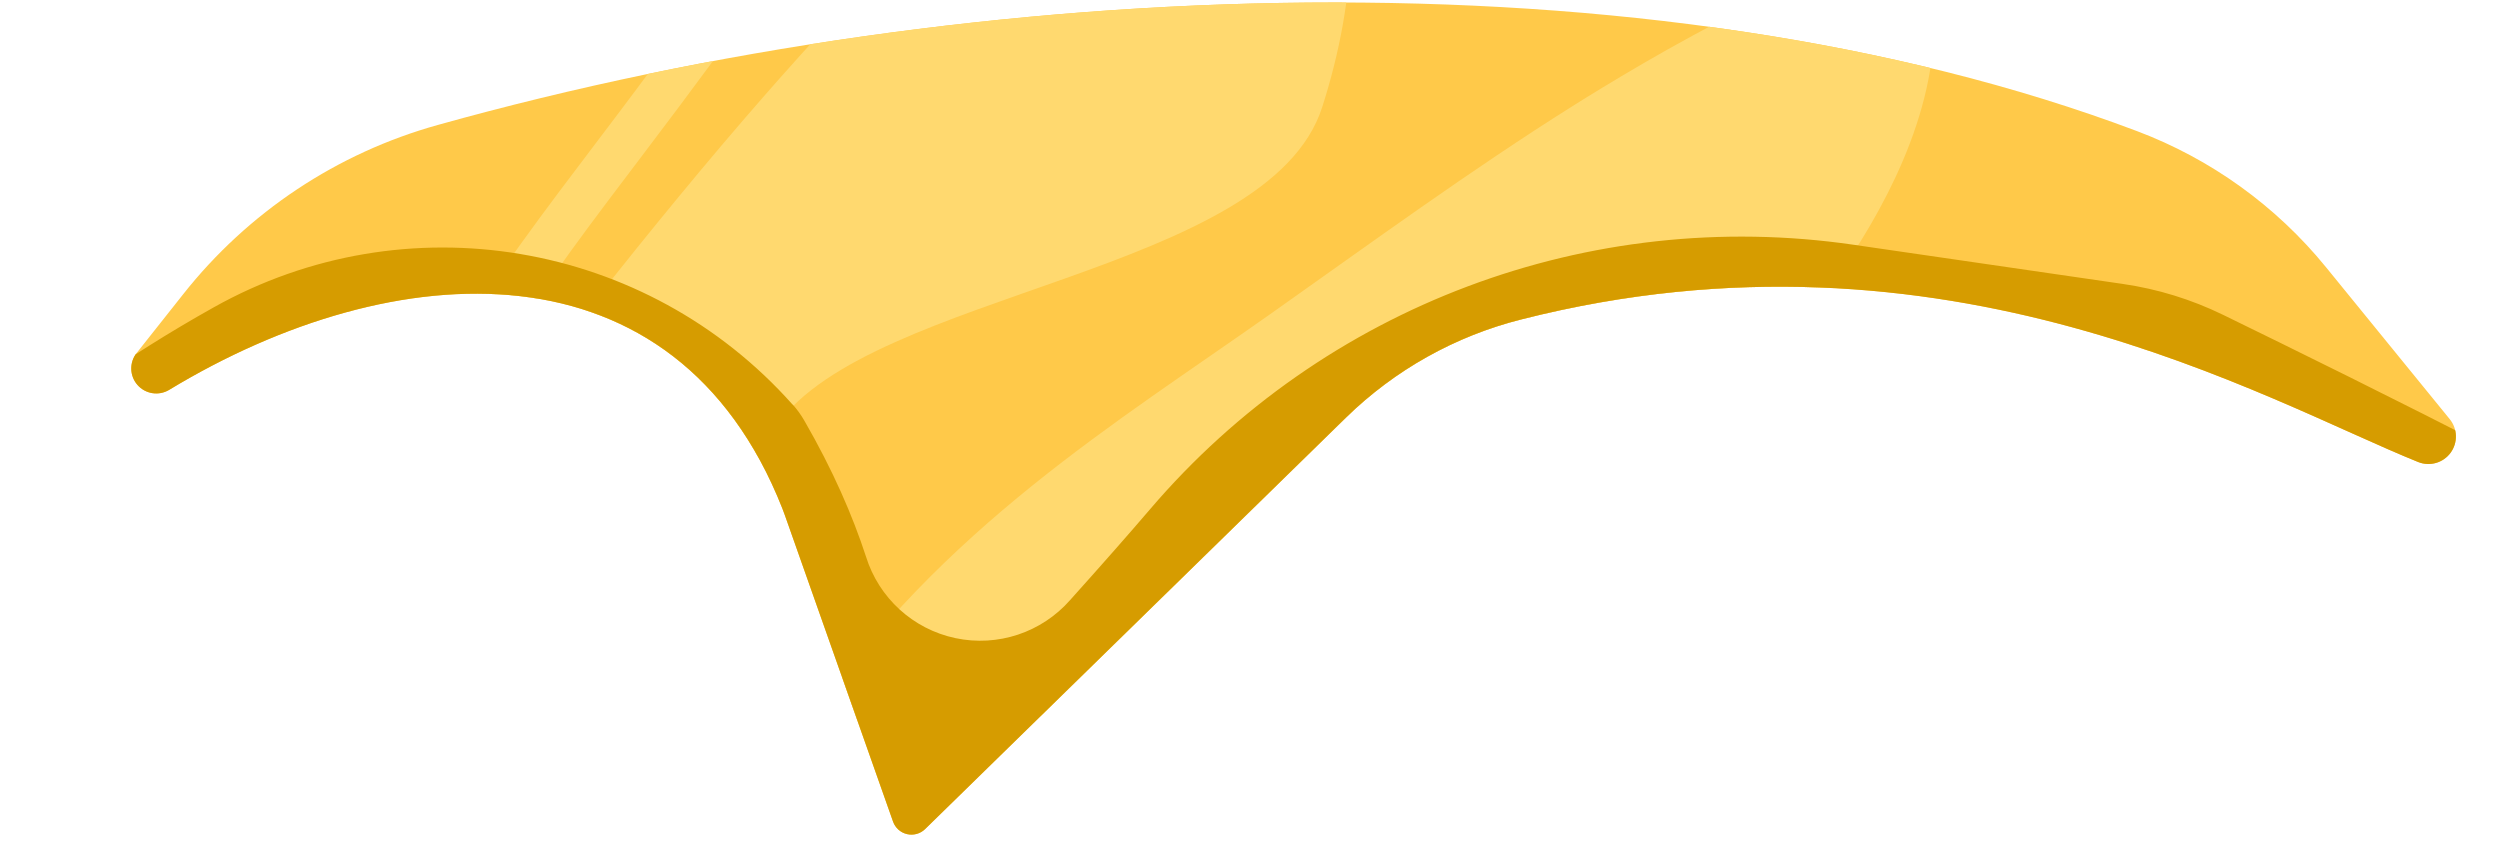
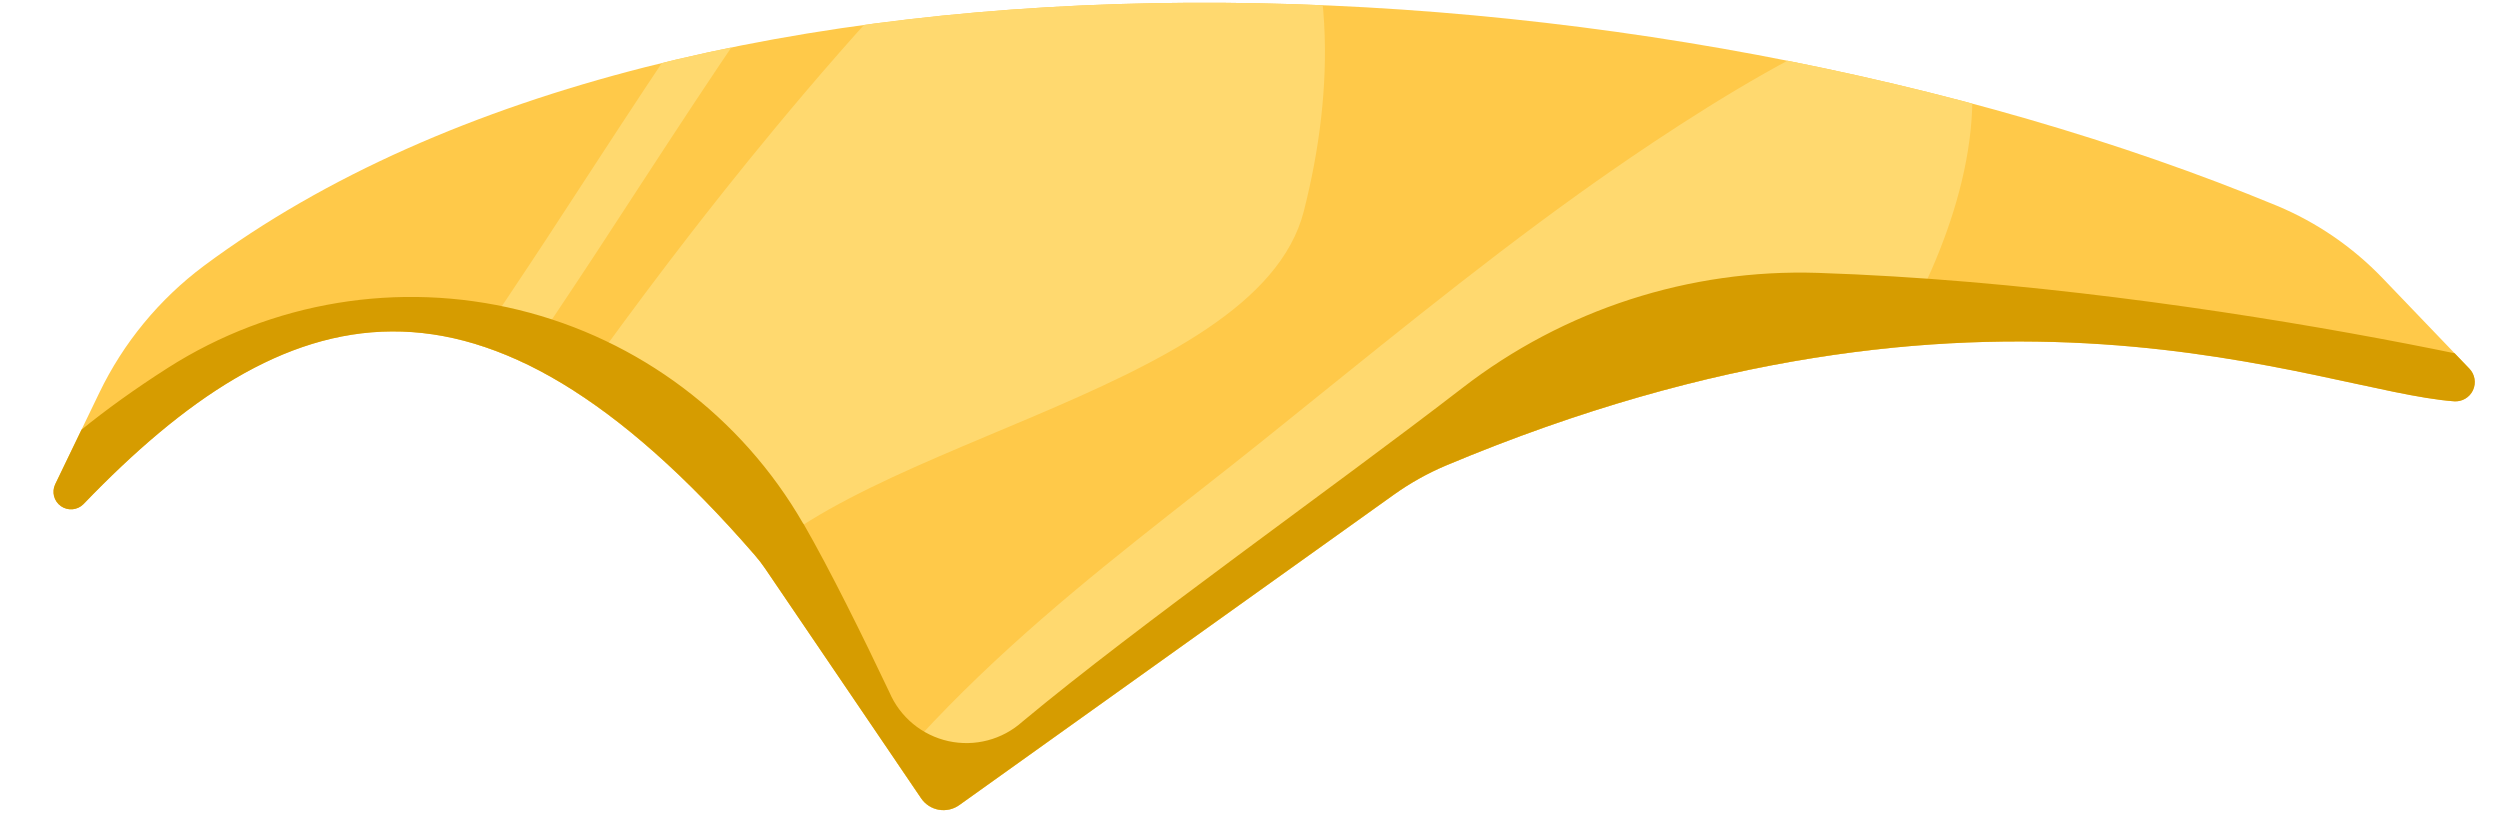
- <svg xmlns="http://www.w3.org/2000/svg" width="100%" height="100%" viewBox="0 0 348 119" version="1.1" xml:space="preserve" style="fill-rule:evenodd;clip-rule:evenodd;stroke-linejoin:round;stroke-miterlimit:1.414;">
-   <g transform="matrix(1,0,0,1,-463,-600)">
-     <g transform="matrix(-0.668789,-0.00296134,-0.00312695,0.70619,825.431,413.778)">
-       <path d="M56.329,316.589C66.772,304.557 80.395,295.359 95.812,289.932C197.136,254.232 336.994,259.95 449.411,290.208C470.355,295.814 488.873,307.583 502.29,323.812C505.403,327.551 508.662,331.492 511.913,335.425C513.456,337.293 513.374,339.936 511.719,341.715C510.064,343.494 507.305,343.904 505.154,342.69C458.246,315.499 399.906,312.146 377.384,365.492C377.193,365.945 377.011,366.401 376.838,366.86C375.049,371.579 359.767,412.006 354.049,427.132C353.581,428.37 352.479,429.296 351.125,429.589C349.772,429.881 348.354,429.499 347.366,428.576C332.354,414.552 283.894,369.284 260.159,347.113C250.053,337.672 237.484,330.936 223.733,327.593C135.472,305.935 68.785,342.943 36.916,354.939C34.49,355.832 31.733,355.062 30.207,353.065C28.681,351.069 28.769,348.348 30.422,346.444C37.862,337.866 48.069,326.106 56.329,316.589Z" style="fill:rgb(255,201,73);" />
-       <clipPath id="_clip1">
-         <path d="M56.329,316.589C66.772,304.557 80.395,295.359 95.812,289.932C197.136,254.232 336.994,259.95 449.411,290.208C470.355,295.814 488.873,307.583 502.29,323.812C505.403,327.551 508.662,331.492 511.913,335.425C513.456,337.293 513.374,339.936 511.719,341.715C510.064,343.494 507.305,343.904 505.154,342.69C458.246,315.499 399.906,312.146 377.384,365.492C377.193,365.945 377.011,366.401 376.838,366.86C375.049,371.579 359.767,412.006 354.049,427.132C353.581,428.37 352.479,429.296 351.125,429.589C349.772,429.881 348.354,429.499 347.366,428.576C332.354,414.552 283.894,369.284 260.159,347.113C250.053,337.672 237.484,330.936 223.733,327.593C135.472,305.935 68.785,342.943 36.916,354.939C34.49,355.832 31.733,355.062 30.207,353.065C28.681,351.069 28.769,348.348 30.422,346.444C37.862,337.866 48.069,326.106 56.329,316.589Z" />
-       </clipPath>
-       <g clip-path="url(#_clip1)">
-         <g transform="matrix(-1.09423,0,0,1.13065,889.971,-84.304)">
-           <path d="M317.272,525.858C329.711,476.886 369.262,436.513 401.041,399.033C421.961,374.359 442.612,349.207 464.87,325.7C477.817,312.028 529.158,258.964 552.689,258.197C558.21,258.017 564.076,264.596 567.043,268.442C573.586,276.924 576.117,287.433 576.115,297.992C576.113,307.99 574.048,317.998 570.811,327.425C560.806,356.556 485.472,359.868 467.408,383.21C446.166,410.659 445.65,460.229 417.142,480.988C395.406,496.816 317.272,525.858 317.272,525.858Z" style="fill:rgb(255,217,111);" />
-         </g>
-         <g transform="matrix(-0.498925,0.338697,0.420972,0.857337,308.075,-151.192)">
-           <path d="M317.272,525.858C329.711,476.886 369.262,436.513 401.041,399.033C421.961,374.359 442.612,349.207 464.87,325.7C477.817,312.028 529.158,258.964 552.689,258.197C558.21,258.017 564.076,264.596 567.043,268.442C573.586,276.924 576.117,287.433 576.115,297.992C576.113,307.99 574.048,317.998 570.811,327.425C560.806,356.556 485.472,359.868 467.408,383.21C446.166,410.659 445.65,460.229 417.142,480.988C395.406,496.816 317.272,525.858 317.272,525.858Z" style="fill:rgb(255,217,111);" />
-         </g>
-         <g transform="matrix(-9.08988,3.13884,2.66951,10.688,1149.59,-1229.35)">
-           <path d="M110.743,117.211C110.093,117.659 109.615,117.966 109.615,117.966C110.167,114.212 111.923,111.118 113.333,108.245C114.262,106.353 115.178,104.426 116.166,102.624C116.741,101.576 119.02,97.508 120.065,97.45C120.199,97.442 120.339,97.591 120.459,97.776C119.313,98.771 117.646,101.749 117.166,102.624C116.178,104.426 115.262,106.353 114.333,108.245C113.018,110.923 111.404,113.793 110.743,117.211Z" style="fill:rgb(255,217,111);" />
-         </g>
-         <g transform="matrix(-2.27475,0,0,2.67468,1938.79,-740.724)">
-           <path d="M609.55,418.118C605.835,415.493 618.15,406.314 634.277,398.97C651.793,390.966 673.865,393.867 687.312,405.941C687.321,405.934 687.321,405.934 687.321,405.934C687.719,406.291 688.071,406.679 688.372,407.093C691.026,410.756 692.844,414.104 694.085,417.118C695.279,420.16 698.42,422.445 702.298,423.093C706.176,423.742 710.186,422.652 712.784,420.245C715.653,417.649 718.194,415.303 720.067,413.521C720.067,413.521 720.067,413.521 720.067,413.521C735.858,398.503 760.111,391.061 784.306,393.809C794.254,394.938 803.577,395.997 808.971,396.61C812.152,396.971 815.245,397.726 818.14,398.848C830.005,403.455 861.316,415.741 853.111,413.964L696.439,445.513L609.55,418.118Z" style="fill:rgb(214,156,0);" />
-         </g>
-       </g>
-     </g>
+ <svg xmlns="http://www.w3.org/2000/svg" width="100%" height="100%" viewBox="0 0 496 163" version="1.1" xml:space="preserve" style="fill-rule:evenodd;clip-rule:evenodd;stroke-linejoin:round;stroke-miterlimit:1.414;">
+   <path d="M472.702,55.185c-5.913,-6.165 -13.031,-11.048 -20.912,-14.343c-124.496,-51.48 -314.797,-59.931 -411.341,11.908c-8.848,6.61 -15.97,15.258 -20.76,25.21c-2.646,5.455 -5.77,11.945 -8.737,18.11c-0.736,1.531 -0.258,3.371 1.131,4.35c1.389,0.979 3.282,0.81 4.477,-0.398c40.228,-41.852 78.548,-52.875 133.173,10.085c0.74,0.854 1.429,1.751 2.064,2.685c4.406,6.484 23.433,34.504 30.962,45.591c0.81,1.194 2.069,2.01 3.49,2.264c1.421,0.255 2.884,-0.075 4.059,-0.914c15.948,-11.391 70.002,-50 86.247,-61.603c3.228,-2.306 6.7,-4.246 10.355,-5.787c107.612,-45.143 172.949,-14.715 199.976,-12.723c1.582,0.116 3.072,-0.754 3.748,-2.189c0.675,-1.436 0.396,-3.139 -0.702,-4.284c-4.742,-4.944 -11.72,-12.218 -17.23,-17.962Z" style="fill:#ffc949;" />
+   <clipPath id="_clip1">
+     <path d="M472.702,55.185c-5.913,-6.165 -13.031,-11.048 -20.912,-14.343c-124.496,-51.48 -314.797,-59.931 -411.341,11.908c-8.848,6.61 -15.97,15.258 -20.76,25.21c-2.646,5.455 -5.77,11.945 -8.737,18.11c-0.736,1.531 -0.258,3.371 1.131,4.35c1.389,0.979 3.282,0.81 4.477,-0.398c40.228,-41.852 78.548,-52.875 133.173,10.085c0.74,0.854 1.429,1.751 2.064,2.685c4.406,6.484 23.433,34.504 30.962,45.591c0.81,1.194 2.069,2.01 3.49,2.264c1.421,0.255 2.884,-0.075 4.059,-0.914c15.948,-11.391 70.002,-50 86.247,-61.603c3.228,-2.306 6.7,-4.246 10.355,-5.787c107.612,-45.143 172.949,-14.715 199.976,-12.723c1.582,0.116 3.072,-0.754 3.748,-2.189c0.675,-1.436 0.396,-3.139 -0.702,-4.284c-4.742,-4.944 -11.72,-12.218 -17.23,-17.962Z" />
+   </clipPath>
+   <g clip-path="url(#_clip1)">
+     <path d="M-18.597,306.938c10.841,-62.184 53.434,-115.339 87.301,-164.367c22.295,-32.276 44.246,-65.135 68.161,-96.034c13.91,-17.972 69.152,-87.795 96.13,-90.275c6.329,-0.583 13.532,7.285 17.211,11.914c8.114,10.209 11.761,23.217 12.503,36.452c0.702,12.532 -0.966,25.209 -4.021,37.233c-9.442,37.159 -95.75,46.172 -114.858,76.595c-22.469,35.774 -19.571,97.937 -50.859,125.797c-23.854,21.241 -111.568,62.685 -111.568,62.685Z" style="fill:#ffd96f;" />
+     <path d="M155.185,182.466c25.807,-43.456 63.045,-69.142 94.924,-94.698c20.987,-16.823 42.012,-34.207 63.274,-49.429c12.367,-8.854 60.96,-42.838 74.081,-35.444c3.078,1.735 3.718,10.181 3.84,14.959c0.269,10.536 -2.435,21.66 -6.539,31.957c-3.885,9.75 -8.899,18.796 -14.326,26.869c-16.771,24.948 -59.106,2.11 -78.019,18.623c-22.24,19.418 -41.782,67.582 -65.382,77.963c-17.993,7.914 -71.853,9.2 -71.853,9.2Z" style="fill:#ffd96f;" />
+     <path d="M64.028,147.444c-7.292,3.463 -12.603,5.739 -12.603,5.739c13.398,-43.441 37.108,-75.426 56.985,-105.765c13.084,-19.972 26.131,-40.421 39.603,-59.144c7.836,-10.891 38.721,-53.014 49.018,-50.646c1.329,0.306 2.367,2.504 3.142,5.075c-13.282,8.573 -35.881,39.424 -42.422,48.514c-13.472,18.724 -26.518,39.172 -39.603,59.144c-18.528,28.282 -40.388,57.993 -54.12,97.083Z" style="fill:#ffd96f;" />
+     <path d="M-0.115,113.403c-8.164,-6.387 7.59,-23.923 33.414,-40.414c20.669,-13.177 45.828,-17.33 69.637,-11.494c23.808,5.836 44.194,21.153 56.426,42.396c0.027,-0.015 0.027,-0.015 0.027,-0.015c5.313,9.227 11.794,22.351 17.066,33.465c2.109,4.929 6.464,8.539 11.699,9.696c5.235,1.156 10.706,-0.282 14.695,-3.863c23.031,-19.197 61.857,-46.581 87.266,-66.187c20.14,-15.581 45.079,-23.661 70.53,-22.849c79.526,2.62 165.605,24.288 154.614,23.205c0,0 53.373,43.222 28.967,38.106l-368.899,114.567l-175.442,-116.613Z" style="fill:#d69c00;" />
  </g>
</svg>
